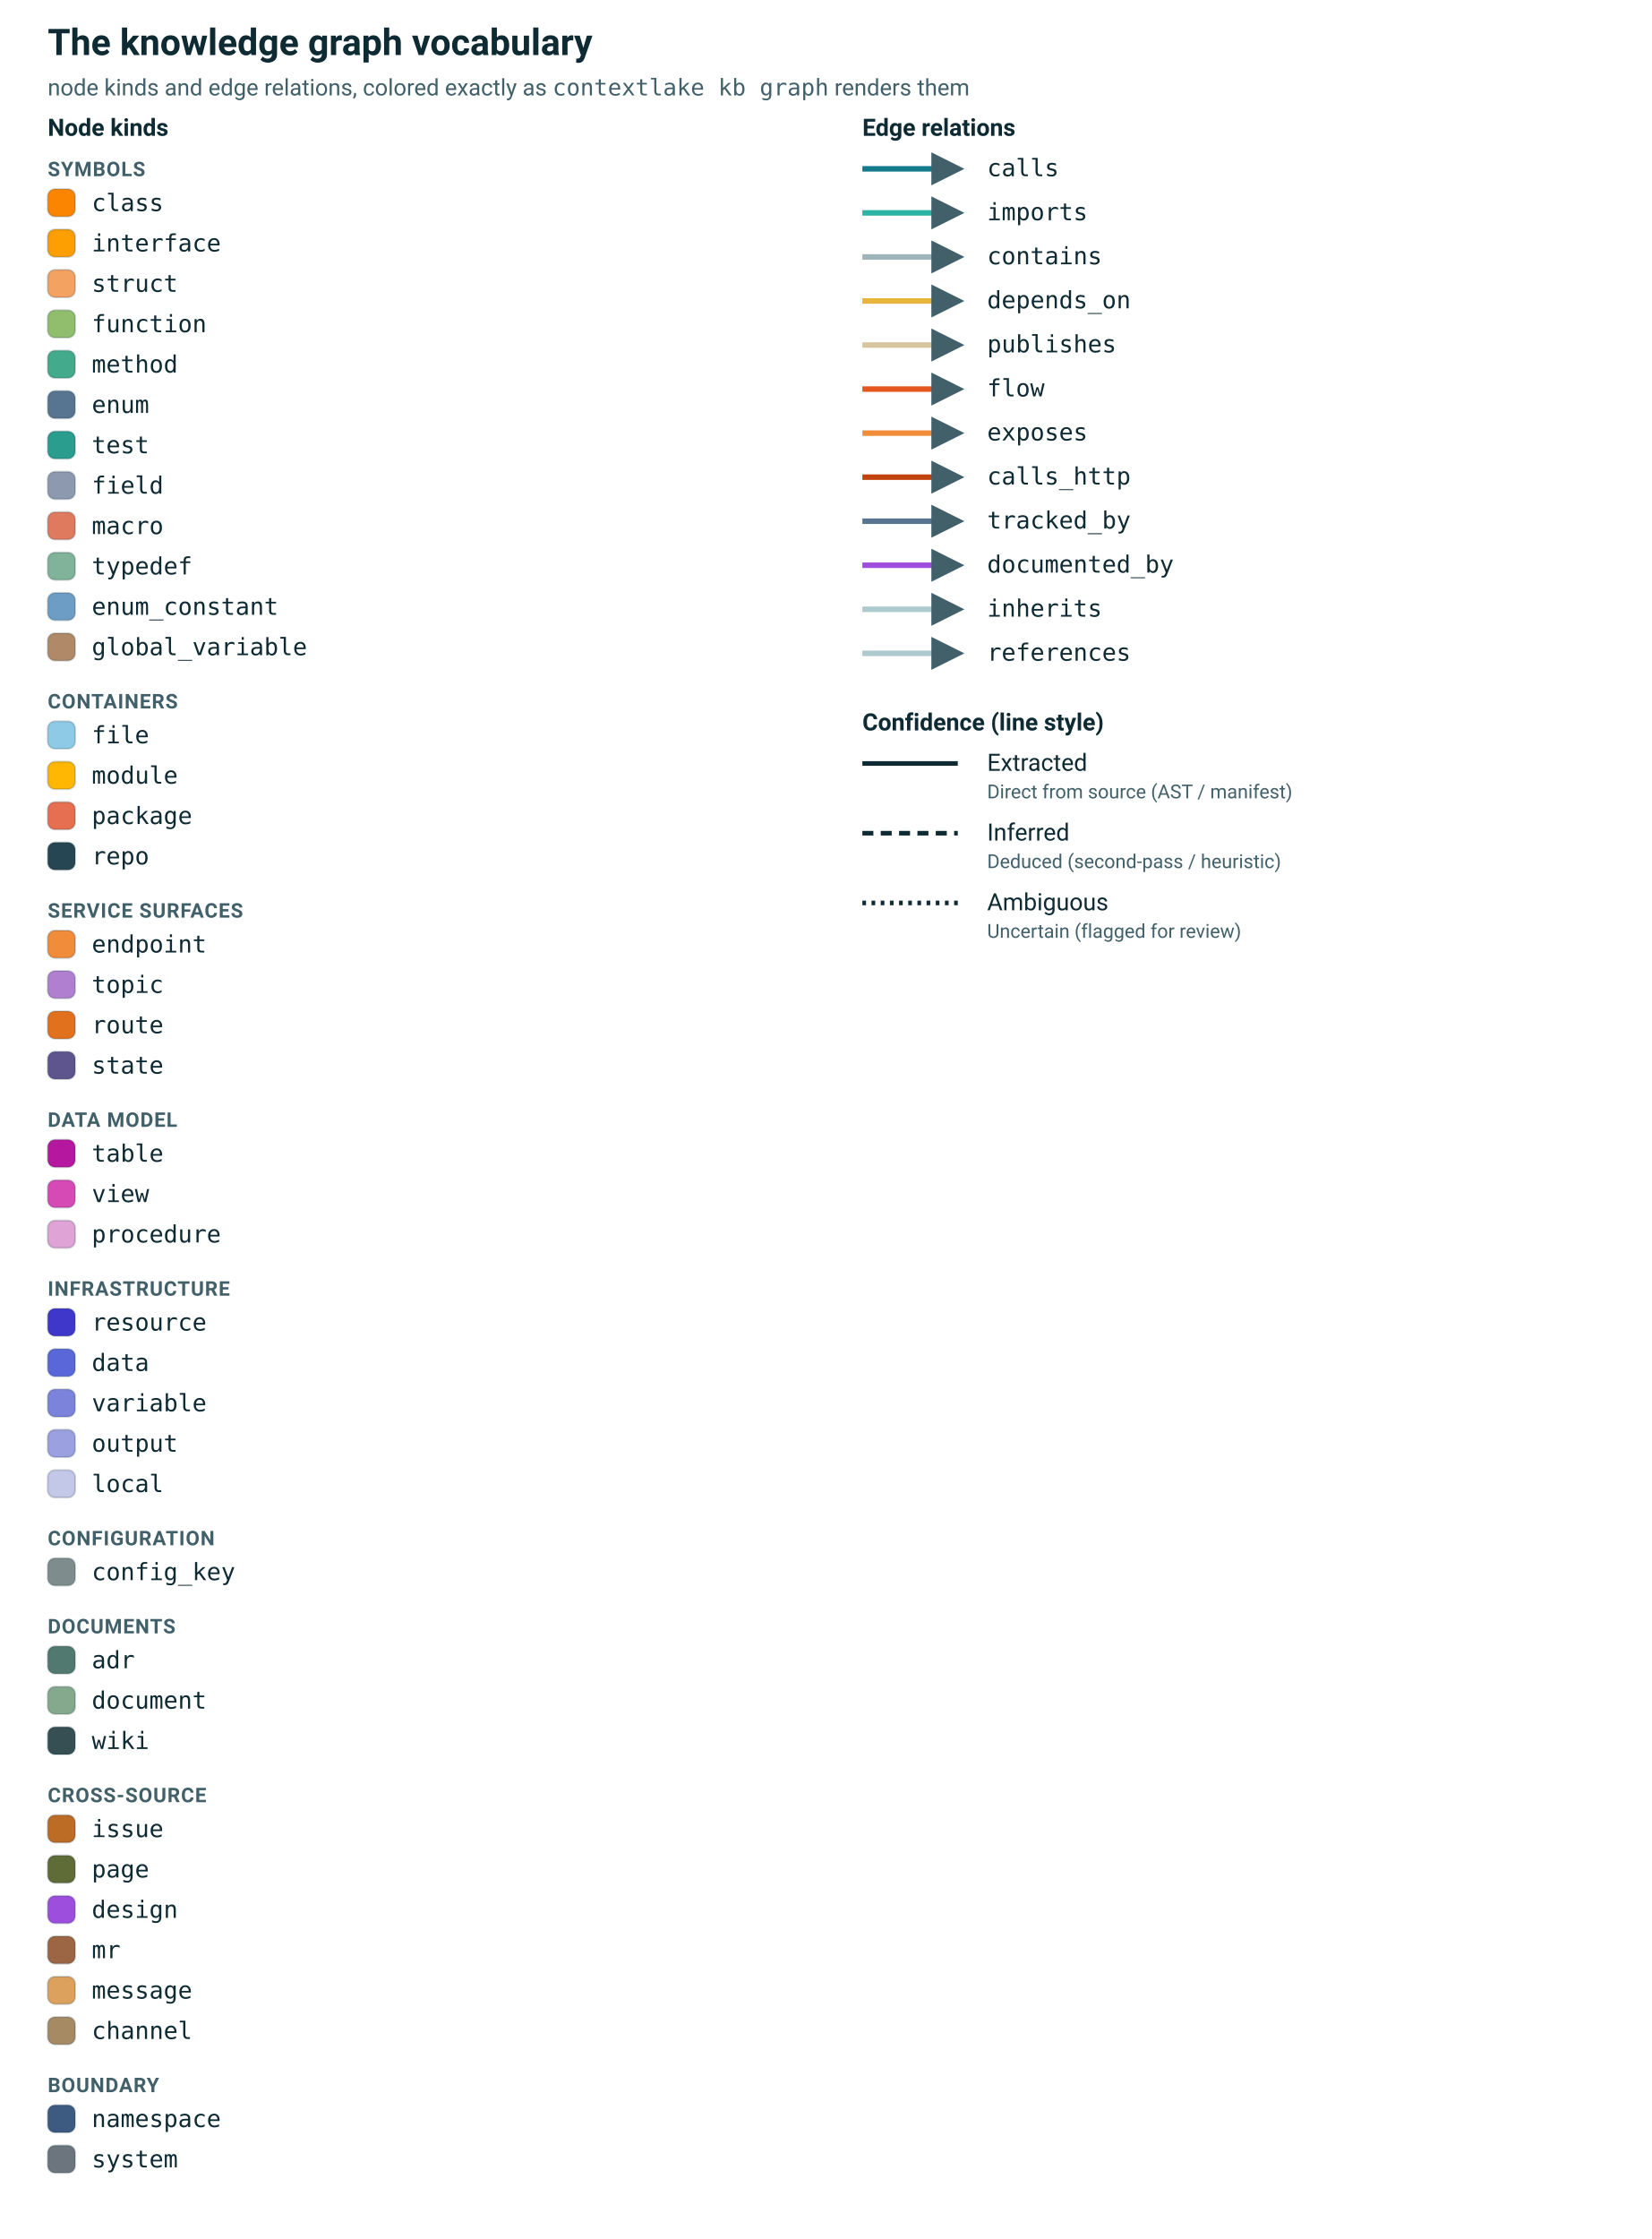
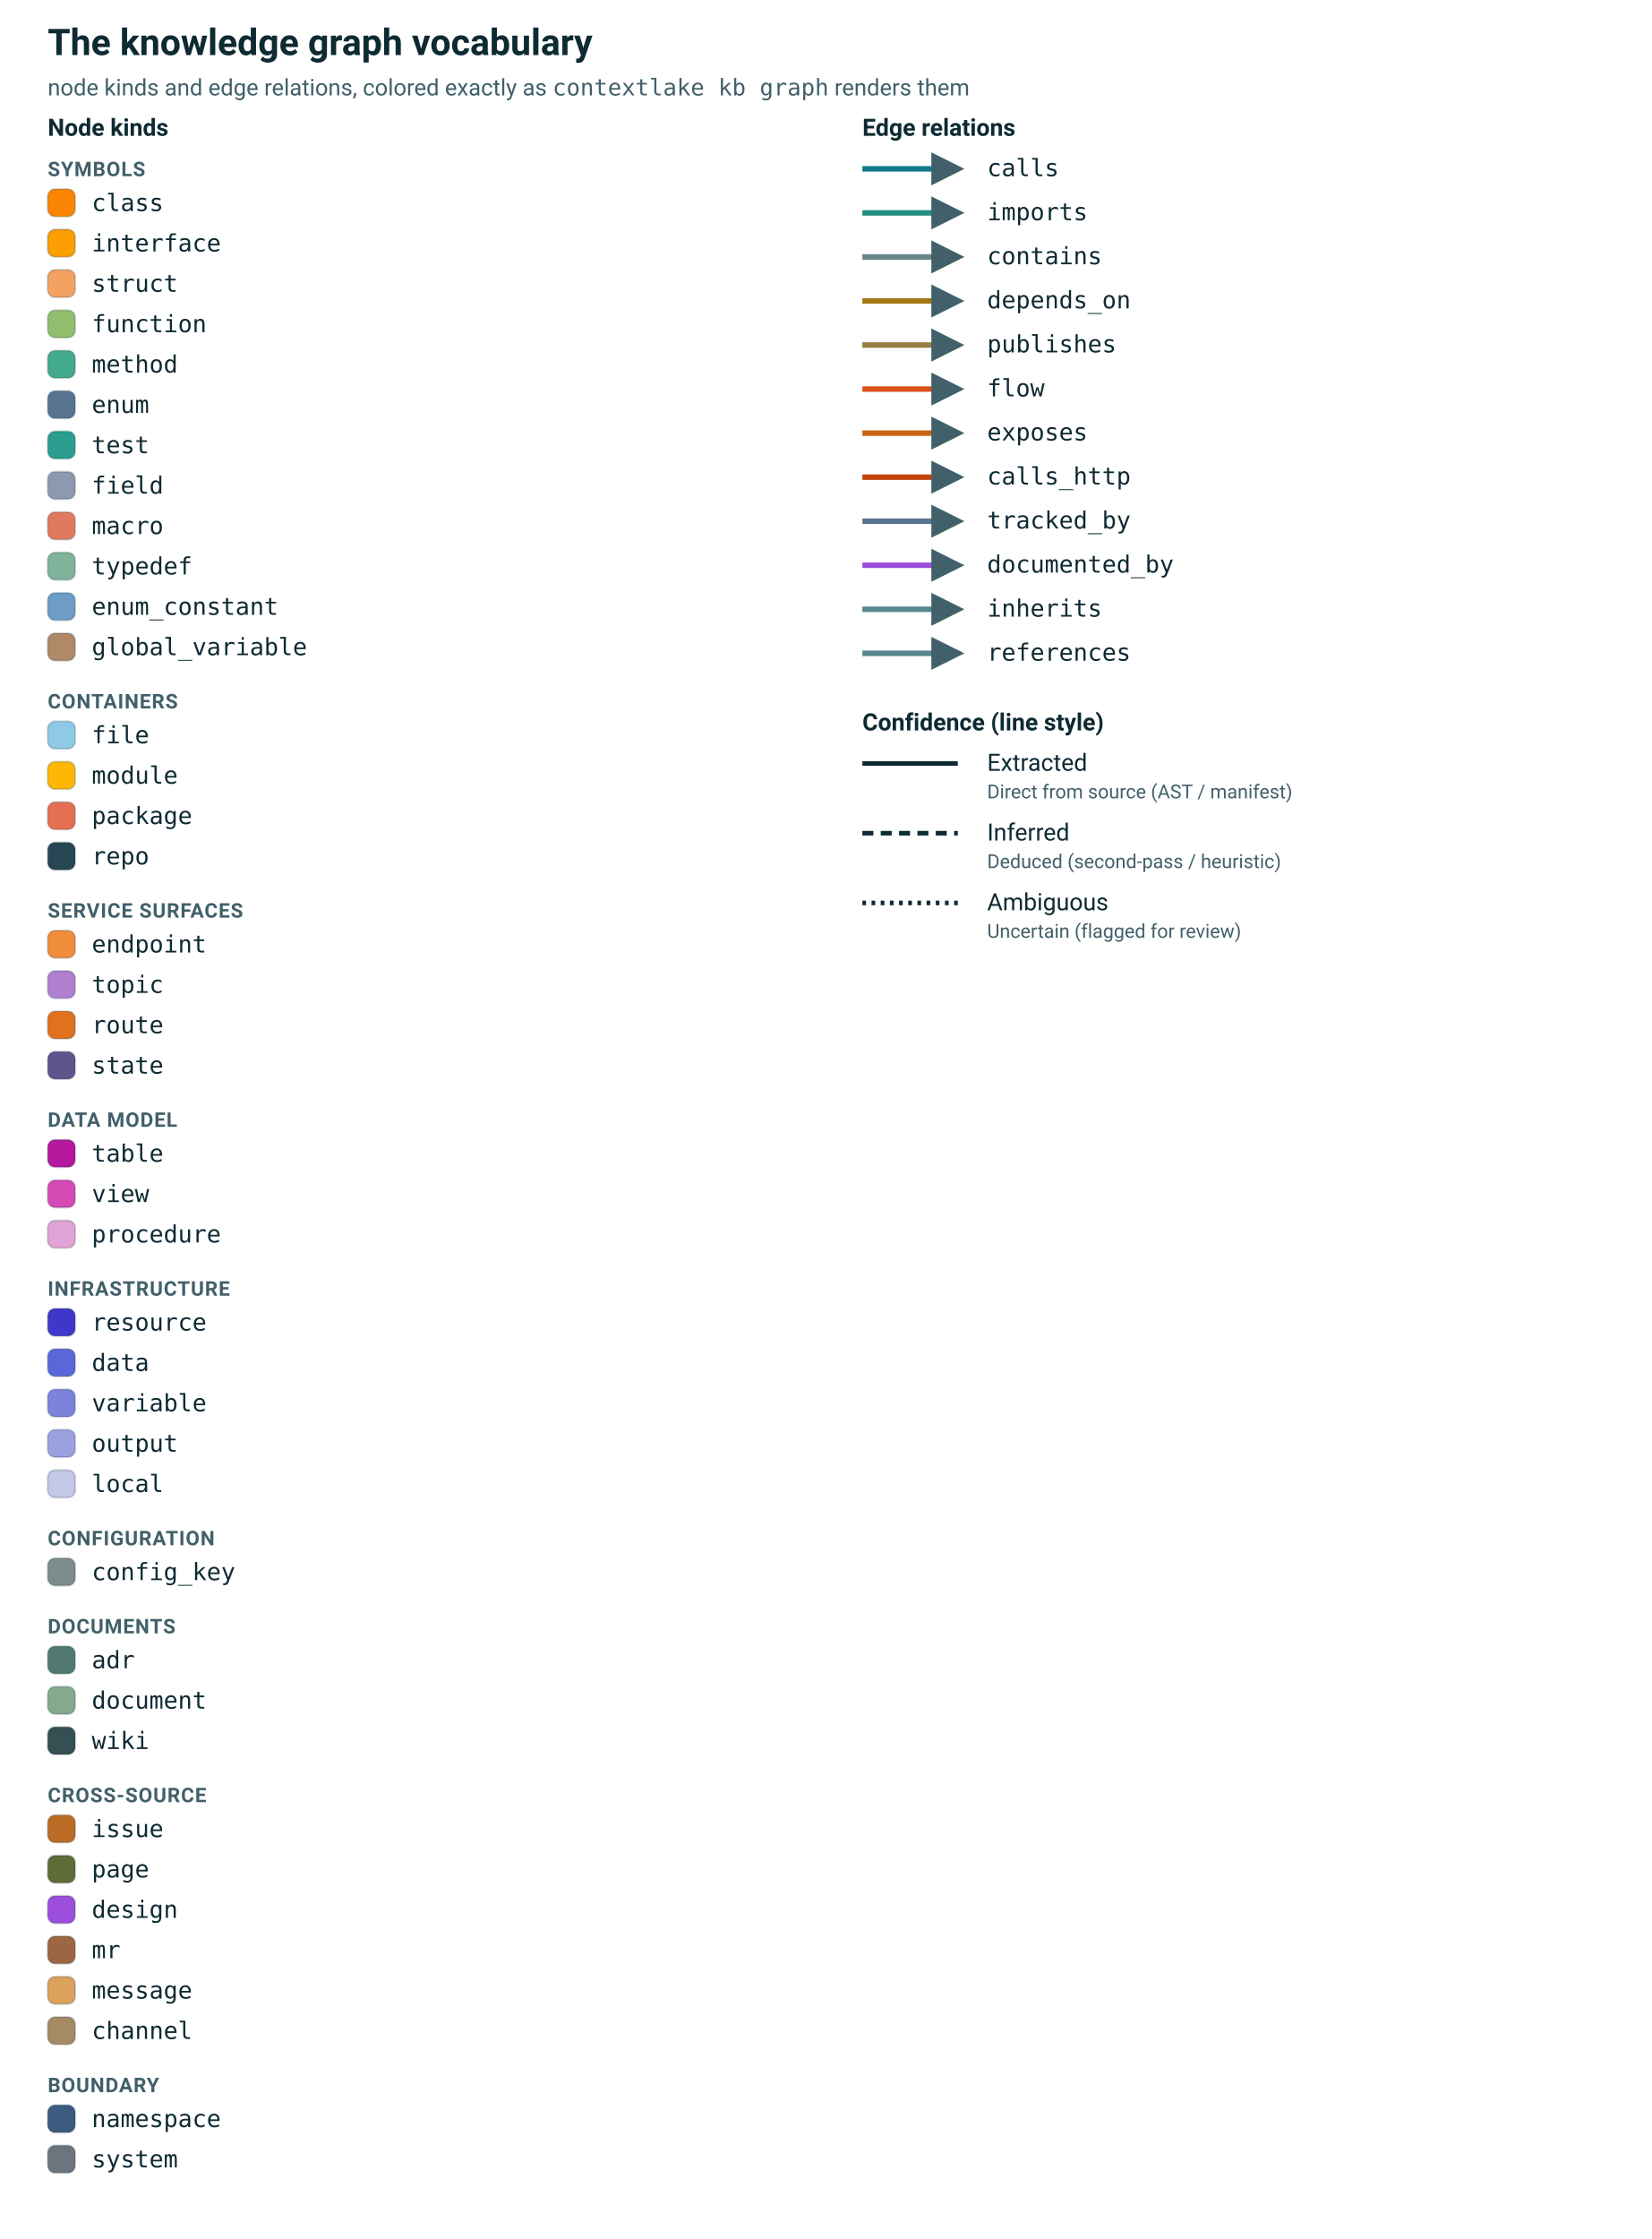
<svg xmlns="http://www.w3.org/2000/svg" viewBox="0 0 900 1220" width="900" height="1220" role="img" aria-label="contextlake knowledge graph node kinds and edge relations">
  <defs>
    <marker id="ar2" viewBox="0 0 10 10" refX="8" refY="5" markerWidth="6" markerHeight="6" orient="auto">
      <path d="M0 0L10 5L0 10z" fill="#41606a" />
    </marker>
  </defs>
  <rect x="0" y="0" width="900" height="1220" fill="none" />
  <text x="26" y="30" font-size="20" font-weight="700" fill="#0E2A33" font-family="'Space Grotesk',-apple-system,Segoe UI,Roboto,sans-serif">The knowledge graph vocabulary</text>
  <text x="26" y="52" font-size="12.5" fill="#41606a" font-family="'Space Grotesk',-apple-system,Segoe UI,Roboto,sans-serif">node kinds and edge relations, colored exactly as <tspan font-family="'JetBrains Mono',ui-monospace,monospace">contextlake kb graph</tspan> renders them</text>
  <text x="26" y="74" font-size="13" font-weight="700" fill="#0E2A33" font-family="'Space Grotesk',-apple-system,Segoe UI,Roboto,sans-serif">Node kinds</text>
  <text x="26" y="96" font-size="11" font-weight="600" fill="#41606a" letter-spacing=".04em" font-family="'Space Grotesk',-apple-system,Segoe UI,Roboto,sans-serif">SYMBOLS</text>
  <rect x="26" y="103" width="15" height="15" rx="4" fill="#fb8500" stroke="#0E2A33" stroke-opacity=".18" />
  <text x="50" y="115" font-size="13" fill="#0E2A33" font-family="'JetBrains Mono',ui-monospace,monospace">class</text>
  <rect x="26" y="125" width="15" height="15" rx="4" fill="#fd9e02" stroke="#0E2A33" stroke-opacity=".18" />
  <text x="50" y="137" font-size="13" fill="#0E2A33" font-family="'JetBrains Mono',ui-monospace,monospace">interface</text>
  <rect x="26" y="147" width="15" height="15" rx="4" fill="#f4a261" stroke="#0E2A33" stroke-opacity=".18" />
  <text x="50" y="159" font-size="13" fill="#0E2A33" font-family="'JetBrains Mono',ui-monospace,monospace">struct</text>
  <rect x="26" y="169" width="15" height="15" rx="4" fill="#90be6d" stroke="#0E2A33" stroke-opacity=".18" />
  <text x="50" y="181" font-size="13" fill="#0E2A33" font-family="'JetBrains Mono',ui-monospace,monospace">function</text>
  <rect x="26" y="191" width="15" height="15" rx="4" fill="#43aa8b" stroke="#0E2A33" stroke-opacity=".18" />
  <text x="50" y="203" font-size="13" fill="#0E2A33" font-family="'JetBrains Mono',ui-monospace,monospace">method</text>
  <rect x="26" y="213" width="15" height="15" rx="4" fill="#577590" stroke="#0E2A33" stroke-opacity=".18" />
  <text x="50" y="225" font-size="13" fill="#0E2A33" font-family="'JetBrains Mono',ui-monospace,monospace">enum</text>
  <rect x="26" y="235" width="15" height="15" rx="4" fill="#2a9d8f" stroke="#0E2A33" stroke-opacity=".18" />
  <text x="50" y="247" font-size="13" fill="#0E2A33" font-family="'JetBrains Mono',ui-monospace,monospace">test</text>
  <rect x="26" y="257" width="15" height="15" rx="4" fill="#8d99ae" stroke="#0E2A33" stroke-opacity=".18" />
  <text x="50" y="269" font-size="13" fill="#0E2A33" font-family="'JetBrains Mono',ui-monospace,monospace">field</text>
  <rect x="26" y="279" width="15" height="15" rx="4" fill="#e07a5f" stroke="#0E2A33" stroke-opacity=".18" />
  <text x="50" y="291" font-size="13" fill="#0E2A33" font-family="'JetBrains Mono',ui-monospace,monospace">macro</text>
  <rect x="26" y="301" width="15" height="15" rx="4" fill="#81b29a" stroke="#0E2A33" stroke-opacity=".18" />
  <text x="50" y="313" font-size="13" fill="#0E2A33" font-family="'JetBrains Mono',ui-monospace,monospace">typedef</text>
  <rect x="26" y="323" width="15" height="15" rx="4" fill="#6d9dc5" stroke="#0E2A33" stroke-opacity=".18" />
  <text x="50" y="335" font-size="13" fill="#0E2A33" font-family="'JetBrains Mono',ui-monospace,monospace">enum_constant</text>
  <rect x="26" y="345" width="15" height="15" rx="4" fill="#b08968" stroke="#0E2A33" stroke-opacity=".18" />
  <text x="50" y="357" font-size="13" fill="#0E2A33" font-family="'JetBrains Mono',ui-monospace,monospace">global_variable</text>
  <text x="26" y="386" font-size="11" font-weight="600" fill="#41606a" letter-spacing=".04em" font-family="'Space Grotesk',-apple-system,Segoe UI,Roboto,sans-serif">CONTAINERS</text>
  <rect x="26" y="393" width="15" height="15" rx="4" fill="#8ecae6" stroke="#0E2A33" stroke-opacity=".18" />
  <text x="50" y="405" font-size="13" fill="#0E2A33" font-family="'JetBrains Mono',ui-monospace,monospace">file</text>
  <rect x="26" y="415" width="15" height="15" rx="4" fill="#ffb703" stroke="#0E2A33" stroke-opacity=".18" />
  <text x="50" y="427" font-size="13" fill="#0E2A33" font-family="'JetBrains Mono',ui-monospace,monospace">module</text>
  <rect x="26" y="437" width="15" height="15" rx="4" fill="#e76f51" stroke="#0E2A33" stroke-opacity=".18" />
  <text x="50" y="449" font-size="13" fill="#0E2A33" font-family="'JetBrains Mono',ui-monospace,monospace">package</text>
  <rect x="26" y="459" width="15" height="15" rx="4" fill="#264653" stroke="#0E2A33" stroke-opacity=".18" />
  <text x="50" y="471" font-size="13" fill="#0E2A33" font-family="'JetBrains Mono',ui-monospace,monospace">repo</text>
  <text x="26" y="500" font-size="11" font-weight="600" fill="#41606a" letter-spacing=".04em" font-family="'Space Grotesk',-apple-system,Segoe UI,Roboto,sans-serif">SERVICE SURFACES</text>
  <rect x="26" y="507" width="15" height="15" rx="4" fill="#f08c3a" stroke="#0E2A33" stroke-opacity=".18" />
  <text x="50" y="519" font-size="13" fill="#0E2A33" font-family="'JetBrains Mono',ui-monospace,monospace">endpoint</text>
  <rect x="26" y="529" width="15" height="15" rx="4" fill="#b07fd0" stroke="#0E2A33" stroke-opacity=".18" />
  <text x="50" y="541" font-size="13" fill="#0E2A33" font-family="'JetBrains Mono',ui-monospace,monospace">topic</text>
  <rect x="26" y="551" width="15" height="15" rx="4" fill="#e2711d" stroke="#0E2A33" stroke-opacity=".18" />
  <text x="50" y="563" font-size="13" fill="#0E2A33" font-family="'JetBrains Mono',ui-monospace,monospace">route</text>
  <rect x="26" y="573" width="15" height="15" rx="4" fill="#5e548e" stroke="#0E2A33" stroke-opacity=".18" />
  <text x="50" y="585" font-size="13" fill="#0E2A33" font-family="'JetBrains Mono',ui-monospace,monospace">state</text>
  <text x="26" y="614" font-size="11" font-weight="600" fill="#41606a" letter-spacing=".04em" font-family="'Space Grotesk',-apple-system,Segoe UI,Roboto,sans-serif">DATA MODEL</text>
  <rect x="26" y="621" width="15" height="15" rx="4" fill="#b5179e" stroke="#0E2A33" stroke-opacity=".18" />
  <text x="50" y="633" font-size="13" fill="#0E2A33" font-family="'JetBrains Mono',ui-monospace,monospace">table</text>
  <rect x="26" y="643" width="15" height="15" rx="4" fill="#d64ab5" stroke="#0E2A33" stroke-opacity=".18" />
  <text x="50" y="655" font-size="13" fill="#0E2A33" font-family="'JetBrains Mono',ui-monospace,monospace">view</text>
  <rect x="26" y="665" width="15" height="15" rx="4" fill="#e0a3d5" stroke="#0E2A33" stroke-opacity=".18" />
  <text x="50" y="677" font-size="13" fill="#0E2A33" font-family="'JetBrains Mono',ui-monospace,monospace">procedure</text>
  <text x="26" y="706" font-size="11" font-weight="600" fill="#41606a" letter-spacing=".04em" font-family="'Space Grotesk',-apple-system,Segoe UI,Roboto,sans-serif">INFRASTRUCTURE</text>
  <rect x="26" y="713" width="15" height="15" rx="4" fill="#3f37c9" stroke="#0E2A33" stroke-opacity=".18" />
  <text x="50" y="725" font-size="13" fill="#0E2A33" font-family="'JetBrains Mono',ui-monospace,monospace">resource</text>
  <rect x="26" y="735" width="15" height="15" rx="4" fill="#5a67d8" stroke="#0E2A33" stroke-opacity=".18" />
  <text x="50" y="747" font-size="13" fill="#0E2A33" font-family="'JetBrains Mono',ui-monospace,monospace">data</text>
  <rect x="26" y="757" width="15" height="15" rx="4" fill="#7c83db" stroke="#0E2A33" stroke-opacity=".18" />
  <text x="50" y="769" font-size="13" fill="#0E2A33" font-family="'JetBrains Mono',ui-monospace,monospace">variable</text>
  <rect x="26" y="779" width="15" height="15" rx="4" fill="#9aa0e0" stroke="#0E2A33" stroke-opacity=".18" />
  <text x="50" y="791" font-size="13" fill="#0E2A33" font-family="'JetBrains Mono',ui-monospace,monospace">output</text>
  <rect x="26" y="801" width="15" height="15" rx="4" fill="#c3c7e8" stroke="#0E2A33" stroke-opacity=".18" />
  <text x="50" y="813" font-size="13" fill="#0E2A33" font-family="'JetBrains Mono',ui-monospace,monospace">local</text>
  <text x="26" y="842" font-size="11" font-weight="600" fill="#41606a" letter-spacing=".04em" font-family="'Space Grotesk',-apple-system,Segoe UI,Roboto,sans-serif">CONFIGURATION</text>
  <rect x="26" y="849" width="15" height="15" rx="4" fill="#7f8c8d" stroke="#0E2A33" stroke-opacity=".18" />
  <text x="50" y="861" font-size="13" fill="#0E2A33" font-family="'JetBrains Mono',ui-monospace,monospace">config_key</text>
  <text x="26" y="890" font-size="11" font-weight="600" fill="#41606a" letter-spacing=".04em" font-family="'Space Grotesk',-apple-system,Segoe UI,Roboto,sans-serif">DOCUMENTS</text>
  <rect x="26" y="897" width="15" height="15" rx="4" fill="#52796f" stroke="#0E2A33" stroke-opacity=".18" />
  <text x="50" y="909" font-size="13" fill="#0E2A33" font-family="'JetBrains Mono',ui-monospace,monospace">adr</text>
  <rect x="26" y="919" width="15" height="15" rx="4" fill="#84a98c" stroke="#0E2A33" stroke-opacity=".18" />
  <text x="50" y="931" font-size="13" fill="#0E2A33" font-family="'JetBrains Mono',ui-monospace,monospace">document</text>
  <rect x="26" y="941" width="15" height="15" rx="4" fill="#354f52" stroke="#0E2A33" stroke-opacity=".18" />
  <text x="50" y="953" font-size="13" fill="#0E2A33" font-family="'JetBrains Mono',ui-monospace,monospace">wiki</text>
  <text x="26" y="982" font-size="11" font-weight="600" fill="#41606a" letter-spacing=".04em" font-family="'Space Grotesk',-apple-system,Segoe UI,Roboto,sans-serif">CROSS-SOURCE</text>
  <rect x="26" y="989" width="15" height="15" rx="4" fill="#bc6c25" stroke="#0E2A33" stroke-opacity=".18" />
  <text x="50" y="1001" font-size="13" fill="#0E2A33" font-family="'JetBrains Mono',ui-monospace,monospace">issue</text>
  <rect x="26" y="1011" width="15" height="15" rx="4" fill="#606c38" stroke="#0E2A33" stroke-opacity=".18" />
  <text x="50" y="1023" font-size="13" fill="#0E2A33" font-family="'JetBrains Mono',ui-monospace,monospace">page</text>
  <rect x="26" y="1033" width="15" height="15" rx="4" fill="#9d4edd" stroke="#0E2A33" stroke-opacity=".18" />
  <text x="50" y="1045" font-size="13" fill="#0E2A33" font-family="'JetBrains Mono',ui-monospace,monospace">design</text>
  <rect x="26" y="1055" width="15" height="15" rx="4" fill="#9c6644" stroke="#0E2A33" stroke-opacity=".18" />
  <text x="50" y="1067" font-size="13" fill="#0E2A33" font-family="'JetBrains Mono',ui-monospace,monospace">mr</text>
  <rect x="26" y="1077" width="15" height="15" rx="4" fill="#dda15e" stroke="#0E2A33" stroke-opacity=".18" />
  <text x="50" y="1089" font-size="13" fill="#0E2A33" font-family="'JetBrains Mono',ui-monospace,monospace">message</text>
  <rect x="26" y="1099" width="15" height="15" rx="4" fill="#a68a64" stroke="#0E2A33" stroke-opacity=".18" />
  <text x="50" y="1111" font-size="13" fill="#0E2A33" font-family="'JetBrains Mono',ui-monospace,monospace">channel</text>
  <text x="26" y="1140" font-size="11" font-weight="600" fill="#41606a" letter-spacing=".04em" font-family="'Space Grotesk',-apple-system,Segoe UI,Roboto,sans-serif">BOUNDARY</text>
  <rect x="26" y="1147" width="15" height="15" rx="4" fill="#3d5a80" stroke="#0E2A33" stroke-opacity=".18" />
  <text x="50" y="1159" font-size="13" fill="#0E2A33" font-family="'JetBrains Mono',ui-monospace,monospace">namespace</text>
  <rect x="26" y="1169" width="15" height="15" rx="4" fill="#6c757d" stroke="#0E2A33" stroke-opacity=".18" />
  <text x="50" y="1181" font-size="13" fill="#0E2A33" font-family="'JetBrains Mono',ui-monospace,monospace">system</text>
  <text x="470" y="74" font-size="13" font-weight="700" fill="#0E2A33" font-family="'Space Grotesk',-apple-system,Segoe UI,Roboto,sans-serif">Edge relations</text>
  <line x1="470" y1="92" x2="522" y2="92" stroke="#137A8B" stroke-width="3" marker-end="url(#ar2)" />
  <text x="538" y="96" font-size="13" fill="#0E2A33" font-family="'JetBrains Mono',ui-monospace,monospace">calls</text>
-   <line x1="470" y1="116" x2="522" y2="116" stroke="#2BB3A3" stroke-width="3" marker-end="url(#ar2)" />
+   <line x1="470" y1="116" x2="522" y2="116" stroke="#228f82" stroke-width="3" marker-end="url(#ar2)" />
  <text x="538" y="120" font-size="13" fill="#0E2A33" font-family="'JetBrains Mono',ui-monospace,monospace">imports</text>
-   <line x1="470" y1="140" x2="522" y2="140" stroke="#9fb4b8" stroke-width="3" marker-end="url(#ar2)" />
+   <line x1="470" y1="140" x2="522" y2="140" stroke="#67858b" stroke-width="3" marker-end="url(#ar2)" />
  <text x="538" y="144" font-size="13" fill="#0E2A33" font-family="'JetBrains Mono',ui-monospace,monospace">contains</text>
-   <line x1="470" y1="164" x2="522" y2="164" stroke="#E7B53C" stroke-width="3" marker-end="url(#ar2)" />
+   <line x1="470" y1="164" x2="522" y2="164" stroke="#a37914" stroke-width="3" marker-end="url(#ar2)" />
  <text x="538" y="168" font-size="13" fill="#0E2A33" font-family="'JetBrains Mono',ui-monospace,monospace">depends_on</text>
-   <line x1="470" y1="188" x2="522" y2="188" stroke="#D7C5A0" stroke-width="3" marker-end="url(#ar2)" />
+   <line x1="470" y1="188" x2="522" y2="188" stroke="#997c40" stroke-width="3" marker-end="url(#ar2)" />
  <text x="538" y="192" font-size="13" fill="#0E2A33" font-family="'JetBrains Mono',ui-monospace,monospace">publishes</text>
-   <line x1="470" y1="212" x2="522" y2="212" stroke="#e5571f" stroke-width="3" marker-end="url(#ar2)" />
+   <line x1="470" y1="212" x2="522" y2="212" stroke="#de511a" stroke-width="3" marker-end="url(#ar2)" />
  <text x="538" y="216" font-size="13" fill="#0E2A33" font-family="'JetBrains Mono',ui-monospace,monospace">flow</text>
-   <line x1="470" y1="236" x2="522" y2="236" stroke="#f08c3a" stroke-width="3" marker-end="url(#ar2)" />
+   <line x1="470" y1="236" x2="522" y2="236" stroke="#c9630f" stroke-width="3" marker-end="url(#ar2)" />
  <text x="538" y="240" font-size="13" fill="#0E2A33" font-family="'JetBrains Mono',ui-monospace,monospace">exposes</text>
  <line x1="470" y1="260" x2="522" y2="260" stroke="#c1440e" stroke-width="3" marker-end="url(#ar2)" />
  <text x="538" y="264" font-size="13" fill="#0E2A33" font-family="'JetBrains Mono',ui-monospace,monospace">calls_http</text>
  <line x1="470" y1="284" x2="522" y2="284" stroke="#577590" stroke-width="3" marker-end="url(#ar2)" />
  <text x="538" y="288" font-size="13" fill="#0E2A33" font-family="'JetBrains Mono',ui-monospace,monospace">tracked_by</text>
  <line x1="470" y1="308" x2="522" y2="308" stroke="#9d4edd" stroke-width="3" marker-end="url(#ar2)" />
  <text x="538" y="312" font-size="13" fill="#0E2A33" font-family="'JetBrains Mono',ui-monospace,monospace">documented_by</text>
-   <line x1="470" y1="332" x2="522" y2="332" stroke="#aecace" stroke-width="3" marker-end="url(#ar2)" />
+   <line x1="470" y1="332" x2="522" y2="332" stroke="#57888f" stroke-width="3" marker-end="url(#ar2)" />
  <text x="538" y="336" font-size="13" fill="#0E2A33" font-family="'JetBrains Mono',ui-monospace,monospace">inherits</text>
-   <line x1="470" y1="356" x2="522" y2="356" stroke="#aecace" stroke-width="3" marker-end="url(#ar2)" />
+   <line x1="470" y1="356" x2="522" y2="356" stroke="#57888f" stroke-width="3" marker-end="url(#ar2)" />
  <text x="538" y="360" font-size="13" fill="#0E2A33" font-family="'JetBrains Mono',ui-monospace,monospace">references</text>
  <text x="470" y="398" font-size="13" font-weight="700" fill="#0E2A33" font-family="'Space Grotesk',-apple-system,Segoe UI,Roboto,sans-serif">Confidence (line style)</text>
  <line x1="470" y1="416" x2="522" y2="416" stroke="#0E2A33" stroke-width="2.5" />
  <text x="538" y="420" font-size="13" fill="#0E2A33" font-family="'Space Grotesk',-apple-system,Segoe UI,Roboto,sans-serif">Extracted</text>
  <text x="538" y="435" font-size="10.5" fill="#41606a" font-family="'Space Grotesk',-apple-system,Segoe UI,Roboto,sans-serif">Direct from source (AST / manifest)</text>
  <line x1="470" y1="454" x2="522" y2="454" stroke="#0E2A33" stroke-width="2.5" stroke-dasharray="6 4" />
  <text x="538" y="458" font-size="13" fill="#0E2A33" font-family="'Space Grotesk',-apple-system,Segoe UI,Roboto,sans-serif">Inferred</text>
  <text x="538" y="473" font-size="10.5" fill="#41606a" font-family="'Space Grotesk',-apple-system,Segoe UI,Roboto,sans-serif">Deduced (second-pass / heuristic)</text>
  <line x1="470" y1="492" x2="522" y2="492" stroke="#0E2A33" stroke-width="2.5" stroke-dasharray="2 3" />
  <text x="538" y="496" font-size="13" fill="#0E2A33" font-family="'Space Grotesk',-apple-system,Segoe UI,Roboto,sans-serif">Ambiguous</text>
  <text x="538" y="511" font-size="10.5" fill="#41606a" font-family="'Space Grotesk',-apple-system,Segoe UI,Roboto,sans-serif">Uncertain (flagged for review)</text>
</svg>
